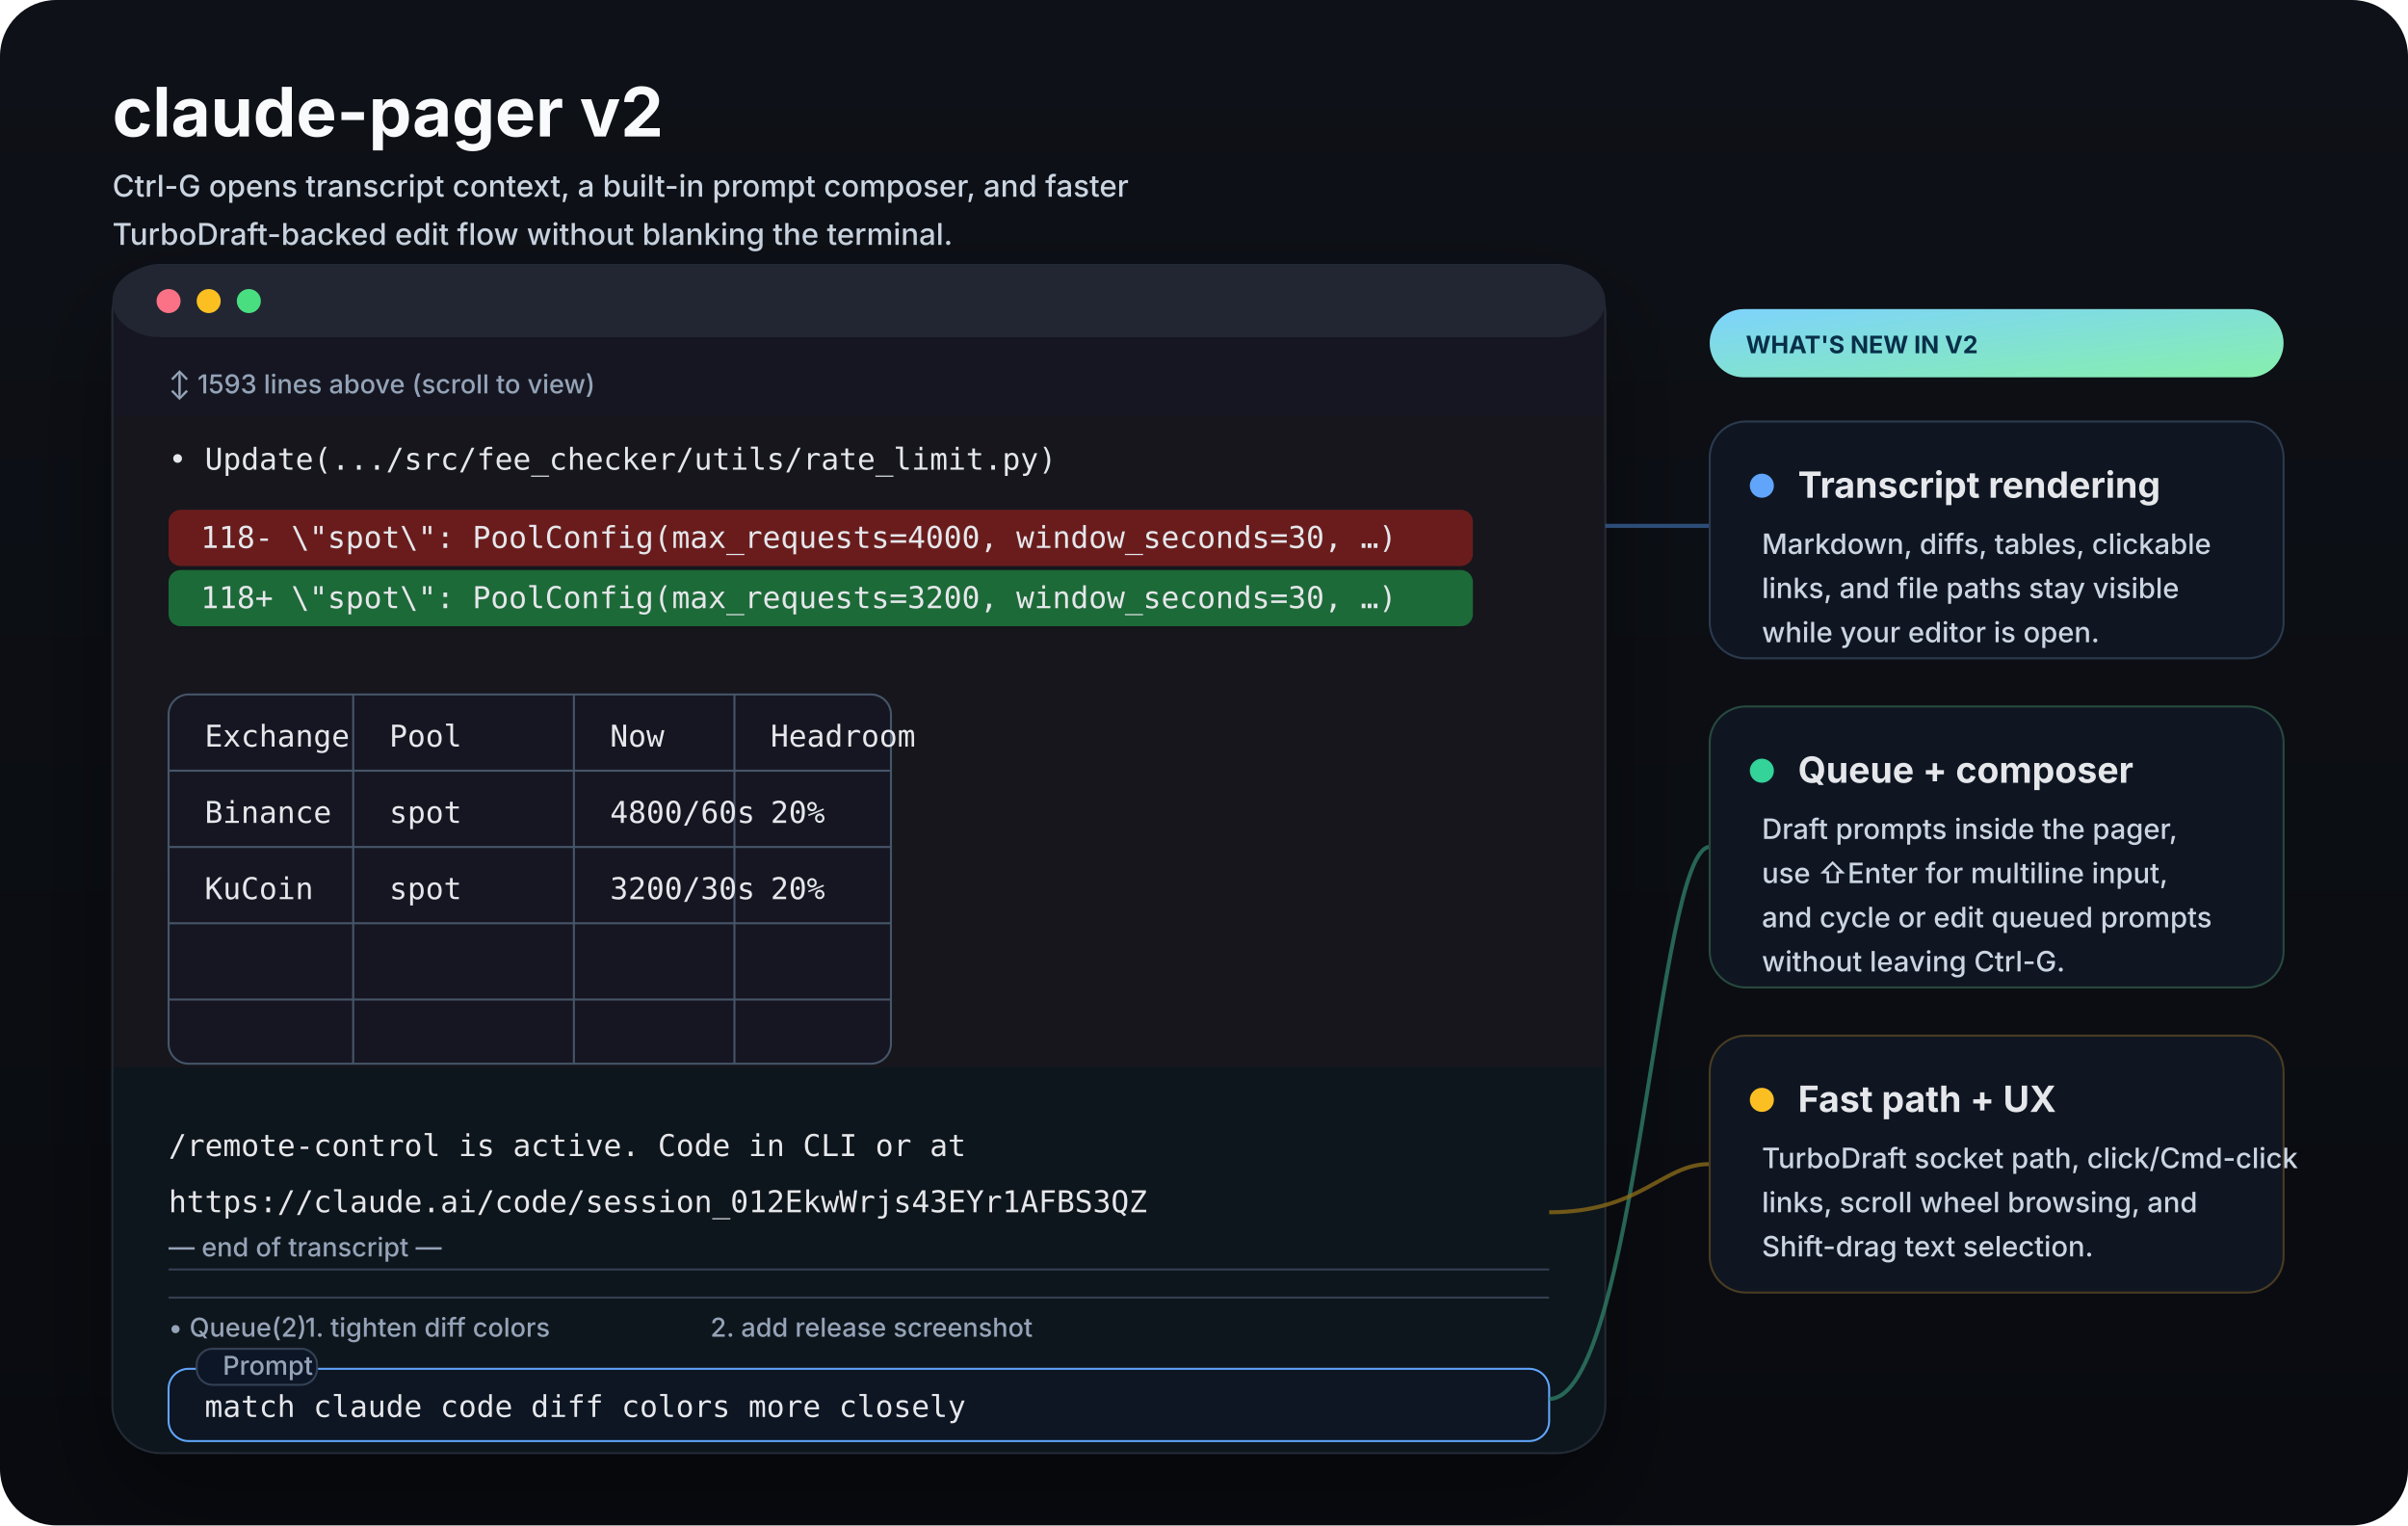
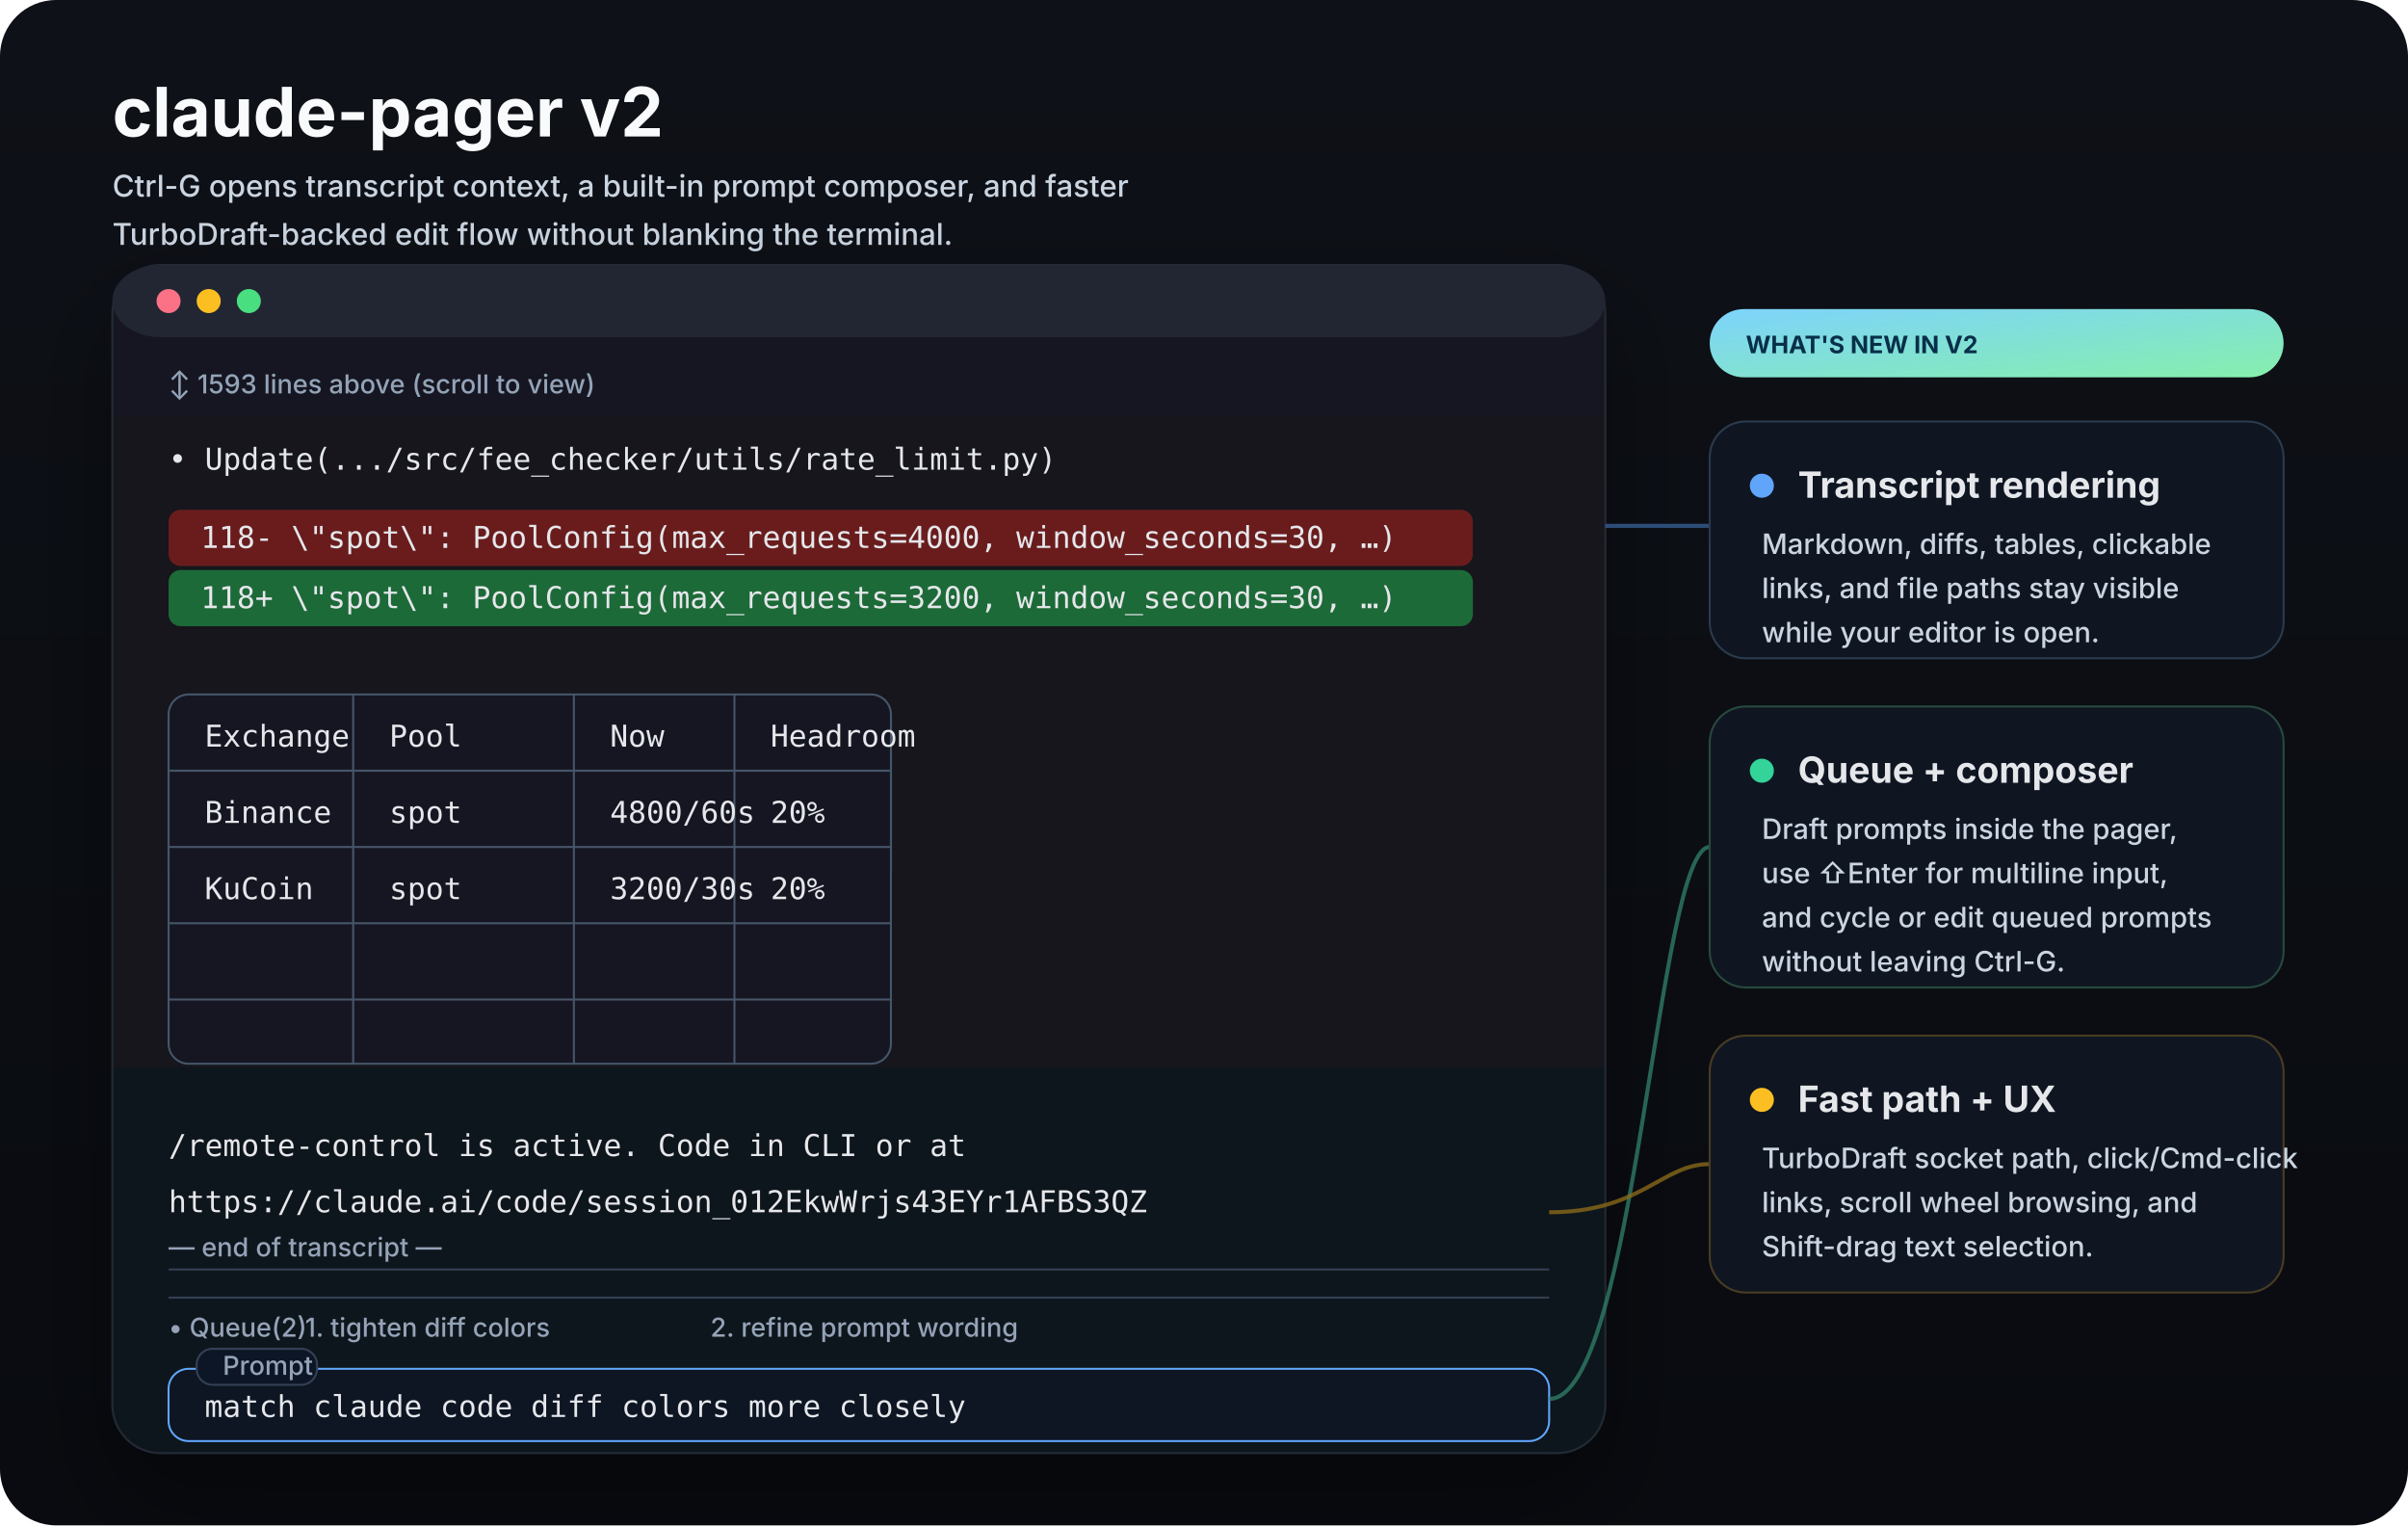
<svg xmlns="http://www.w3.org/2000/svg" width="1200" height="760" viewBox="0 0 1200 760" fill="none" role="img" aria-labelledby="title desc">
  <defs>
    <linearGradient id="bg" x1="0" y1="0" x2="0" y2="760" gradientUnits="userSpaceOnUse">
      <stop stop-color="#0E1117" />
      <stop offset="1" stop-color="#090B10" />
    </linearGradient>
    <linearGradient id="hero" x1="0" y1="0" x2="0" y2="580" gradientUnits="userSpaceOnUse">
      <stop stop-color="#171B22" />
      <stop offset="1" stop-color="#11151B" />
    </linearGradient>
    <linearGradient id="pill" x1="0" y1="0" x2="1" y2="1">
      <stop stop-color="#7DD3FC" />
      <stop offset="1" stop-color="#86EFAC" />
    </linearGradient>
    <filter id="shadow" x="0" y="0" width="1200" height="760" filterUnits="userSpaceOnUse" color-interpolation-filters="sRGB">
      <feDropShadow dx="0" dy="24" stdDeviation="24" flood-color="#000000" flood-opacity="0.38" />
    </filter>
    <style>
      .title { font: 700 34px -apple-system, BlinkMacSystemFont, 'Segoe UI', sans-serif; fill: #F8FAFC; }
      .subtitle { font: 500 15px -apple-system, BlinkMacSystemFont, 'Segoe UI', sans-serif; fill: #CBD5E1; }
      .mono { font: 500 15px ui-monospace, SFMono-Regular, Menlo, Consolas, monospace; fill: #E5E7EB; }
      .muted { font: 500 13px -apple-system, BlinkMacSystemFont, 'Segoe UI', sans-serif; fill: #94A3B8; }
      .cardTitle { font: 700 18px -apple-system, BlinkMacSystemFont, 'Segoe UI', sans-serif; fill: #E5E7EB; }
      .cardBody { font: 500 14px -apple-system, BlinkMacSystemFont, 'Segoe UI', sans-serif; fill: #CBD5E1; }
      .smallCaps { font: 700 12px -apple-system, BlinkMacSystemFont, 'Segoe UI', sans-serif; fill: #082F49; }
    </style>
  </defs>
  <rect width="1200" height="760" rx="28" fill="url(#bg)" />
  <text x="56" y="68" class="title">claude-pager v2</text>
  <text x="56" y="98" class="subtitle">Ctrl-G opens transcript context, a built-in prompt composer, and faster</text>
  <text x="56" y="122" class="subtitle">TurboDraft-backed edit flow without blanking the terminal.</text>
  <g filter="url(#shadow)">
    <rect x="56" y="132" width="744" height="592" rx="24" fill="url(#hero)" stroke="#242B36" />
    <rect x="56" y="132" width="744" height="36" rx="24" fill="#202531" />
    <circle cx="84" cy="150" r="6" fill="#FB7185" />
    <circle cx="104" cy="150" r="6" fill="#FBBF24" />
    <circle cx="124" cy="150" r="6" fill="#4ADE80" />
    <text x="84" y="196" class="muted">↕ 1593 lines above (scroll to view)</text>
    <text x="84" y="234" class="mono">• Update(.../src/fee_checker/utils/rate_limit.py)</text>
    <rect x="84" y="254" width="650" height="28" rx="6" fill="#6B1F1F" />
    <rect x="84" y="284" width="650" height="28" rx="6" fill="#1F6A37" />
    <text x="100" y="273" class="mono">118-  \"spot\": PoolConfig(max_requests=4000, window_seconds=30, …)</text>
    <text x="100" y="303" class="mono">118+  \"spot\": PoolConfig(max_requests=3200, window_seconds=30, …)</text>
    <rect x="84" y="346" width="360" height="184" rx="10" fill="#131821" stroke="#475569" />
    <path d="M84 384H444M84 422H444M84 460H444M84 498H444" stroke="#475569" />
    <path d="M176 346V530M286 346V530M366 346V530" stroke="#475569" />
    <text x="102" y="372" class="mono">Exchange</text>
    <text x="194" y="372" class="mono">Pool</text>
    <text x="304" y="372" class="mono">Now</text>
    <text x="384" y="372" class="mono">Headroom</text>
    <text x="102" y="410" class="mono">Binance</text>
    <text x="194" y="410" class="mono">spot</text>
    <text x="304" y="410" class="mono">4800/60s</text>
    <text x="384" y="410" class="mono">20%</text>
    <text x="102" y="448" class="mono">KuCoin</text>
    <text x="194" y="448" class="mono">spot</text>
    <text x="304" y="448" class="mono">3200/30s</text>
    <text x="384" y="448" class="mono">20%</text>
    <text x="84" y="576" class="mono">/remote-control is active. Code in CLI or at</text>
    <text x="84" y="604" class="mono" fill="#FBBF24">https://claude.ai/code/session_012EkwWrjs43EYr1AFBS3QZ</text>
    <text x="84" y="626" class="muted">— end of transcript —</text>
    <rect x="84" y="632" width="688" height="1" fill="#334155" />
    <rect x="84" y="646" width="688" height="1" fill="#334155" />
    <text x="84" y="666" class="muted">• Queue(2)</text>
    <text x="152" y="666" class="muted">1. tighten diff colors</text>
-     <text x="354" y="666" class="muted">2. add release screenshot</text>
+     <text x="354" y="666" class="muted">2. refine prompt wording</text>
    <rect x="84" y="682" width="688" height="36" rx="10" fill="#0B1220" stroke="#60A5FA" />
    <rect x="98" y="672" width="60" height="18" rx="8" fill="#101827" stroke="#334155" />
    <text x="111" y="685" class="muted">Prompt</text>
    <text x="102" y="706" class="mono">match claude code diff colors more closely</text>
  </g>
  <path d="M800 262 C820 262 830 262 852 262" stroke="#365D92" stroke-width="2" opacity="0.8" />
  <path d="M772 697 C815 697 826 422 852 422" stroke="#2F7E68" stroke-width="2" opacity="0.78" />
  <path d="M772 604 C818 604 828 580 852 580" stroke="#8A6A18" stroke-width="2" opacity="0.78" />
  <rect x="852" y="154" width="286" height="34" rx="17" fill="url(#pill)" />
  <text x="870" y="176" class="smallCaps">WHAT'S NEW IN V2</text>
  <g>
    <rect x="852" y="210" width="286" height="118" rx="18" fill="#0F1622" stroke="#2B3A4D" />
    <circle cx="878" cy="242" r="6" fill="#60A5FA" />
    <text x="896" y="248" class="cardTitle">Transcript rendering</text>
    <text x="878" y="276" class="cardBody">Markdown, diffs, tables, clickable</text>
    <text x="878" y="298" class="cardBody">links, and file paths stay visible</text>
    <text x="878" y="320" class="cardBody">while your editor is open.</text>
  </g>
  <g>
    <rect x="852" y="352" width="286" height="140" rx="18" fill="#0F1622" stroke="#28493D" />
    <circle cx="878" cy="384" r="6" fill="#34D399" />
    <text x="896" y="390" class="cardTitle">Queue + composer</text>
    <text x="878" y="418" class="cardBody">Draft prompts inside the pager,</text>
    <text x="878" y="440" class="cardBody">use ⇧Enter for multiline input,</text>
    <text x="878" y="462" class="cardBody">and cycle or edit queued prompts</text>
    <text x="878" y="484" class="cardBody">without leaving Ctrl-G.</text>
  </g>
  <g>
    <rect x="852" y="516" width="286" height="128" rx="18" fill="#0F1622" stroke="#4A3C22" />
    <circle cx="878" cy="548" r="6" fill="#FBBF24" />
    <text x="896" y="554" class="cardTitle">Fast path + UX</text>
    <text x="878" y="582" class="cardBody">TurboDraft socket path, click/Cmd-click</text>
    <text x="878" y="604" class="cardBody">links, scroll wheel browsing, and</text>
    <text x="878" y="626" class="cardBody">Shift-drag text selection.</text>
  </g>
</svg>
